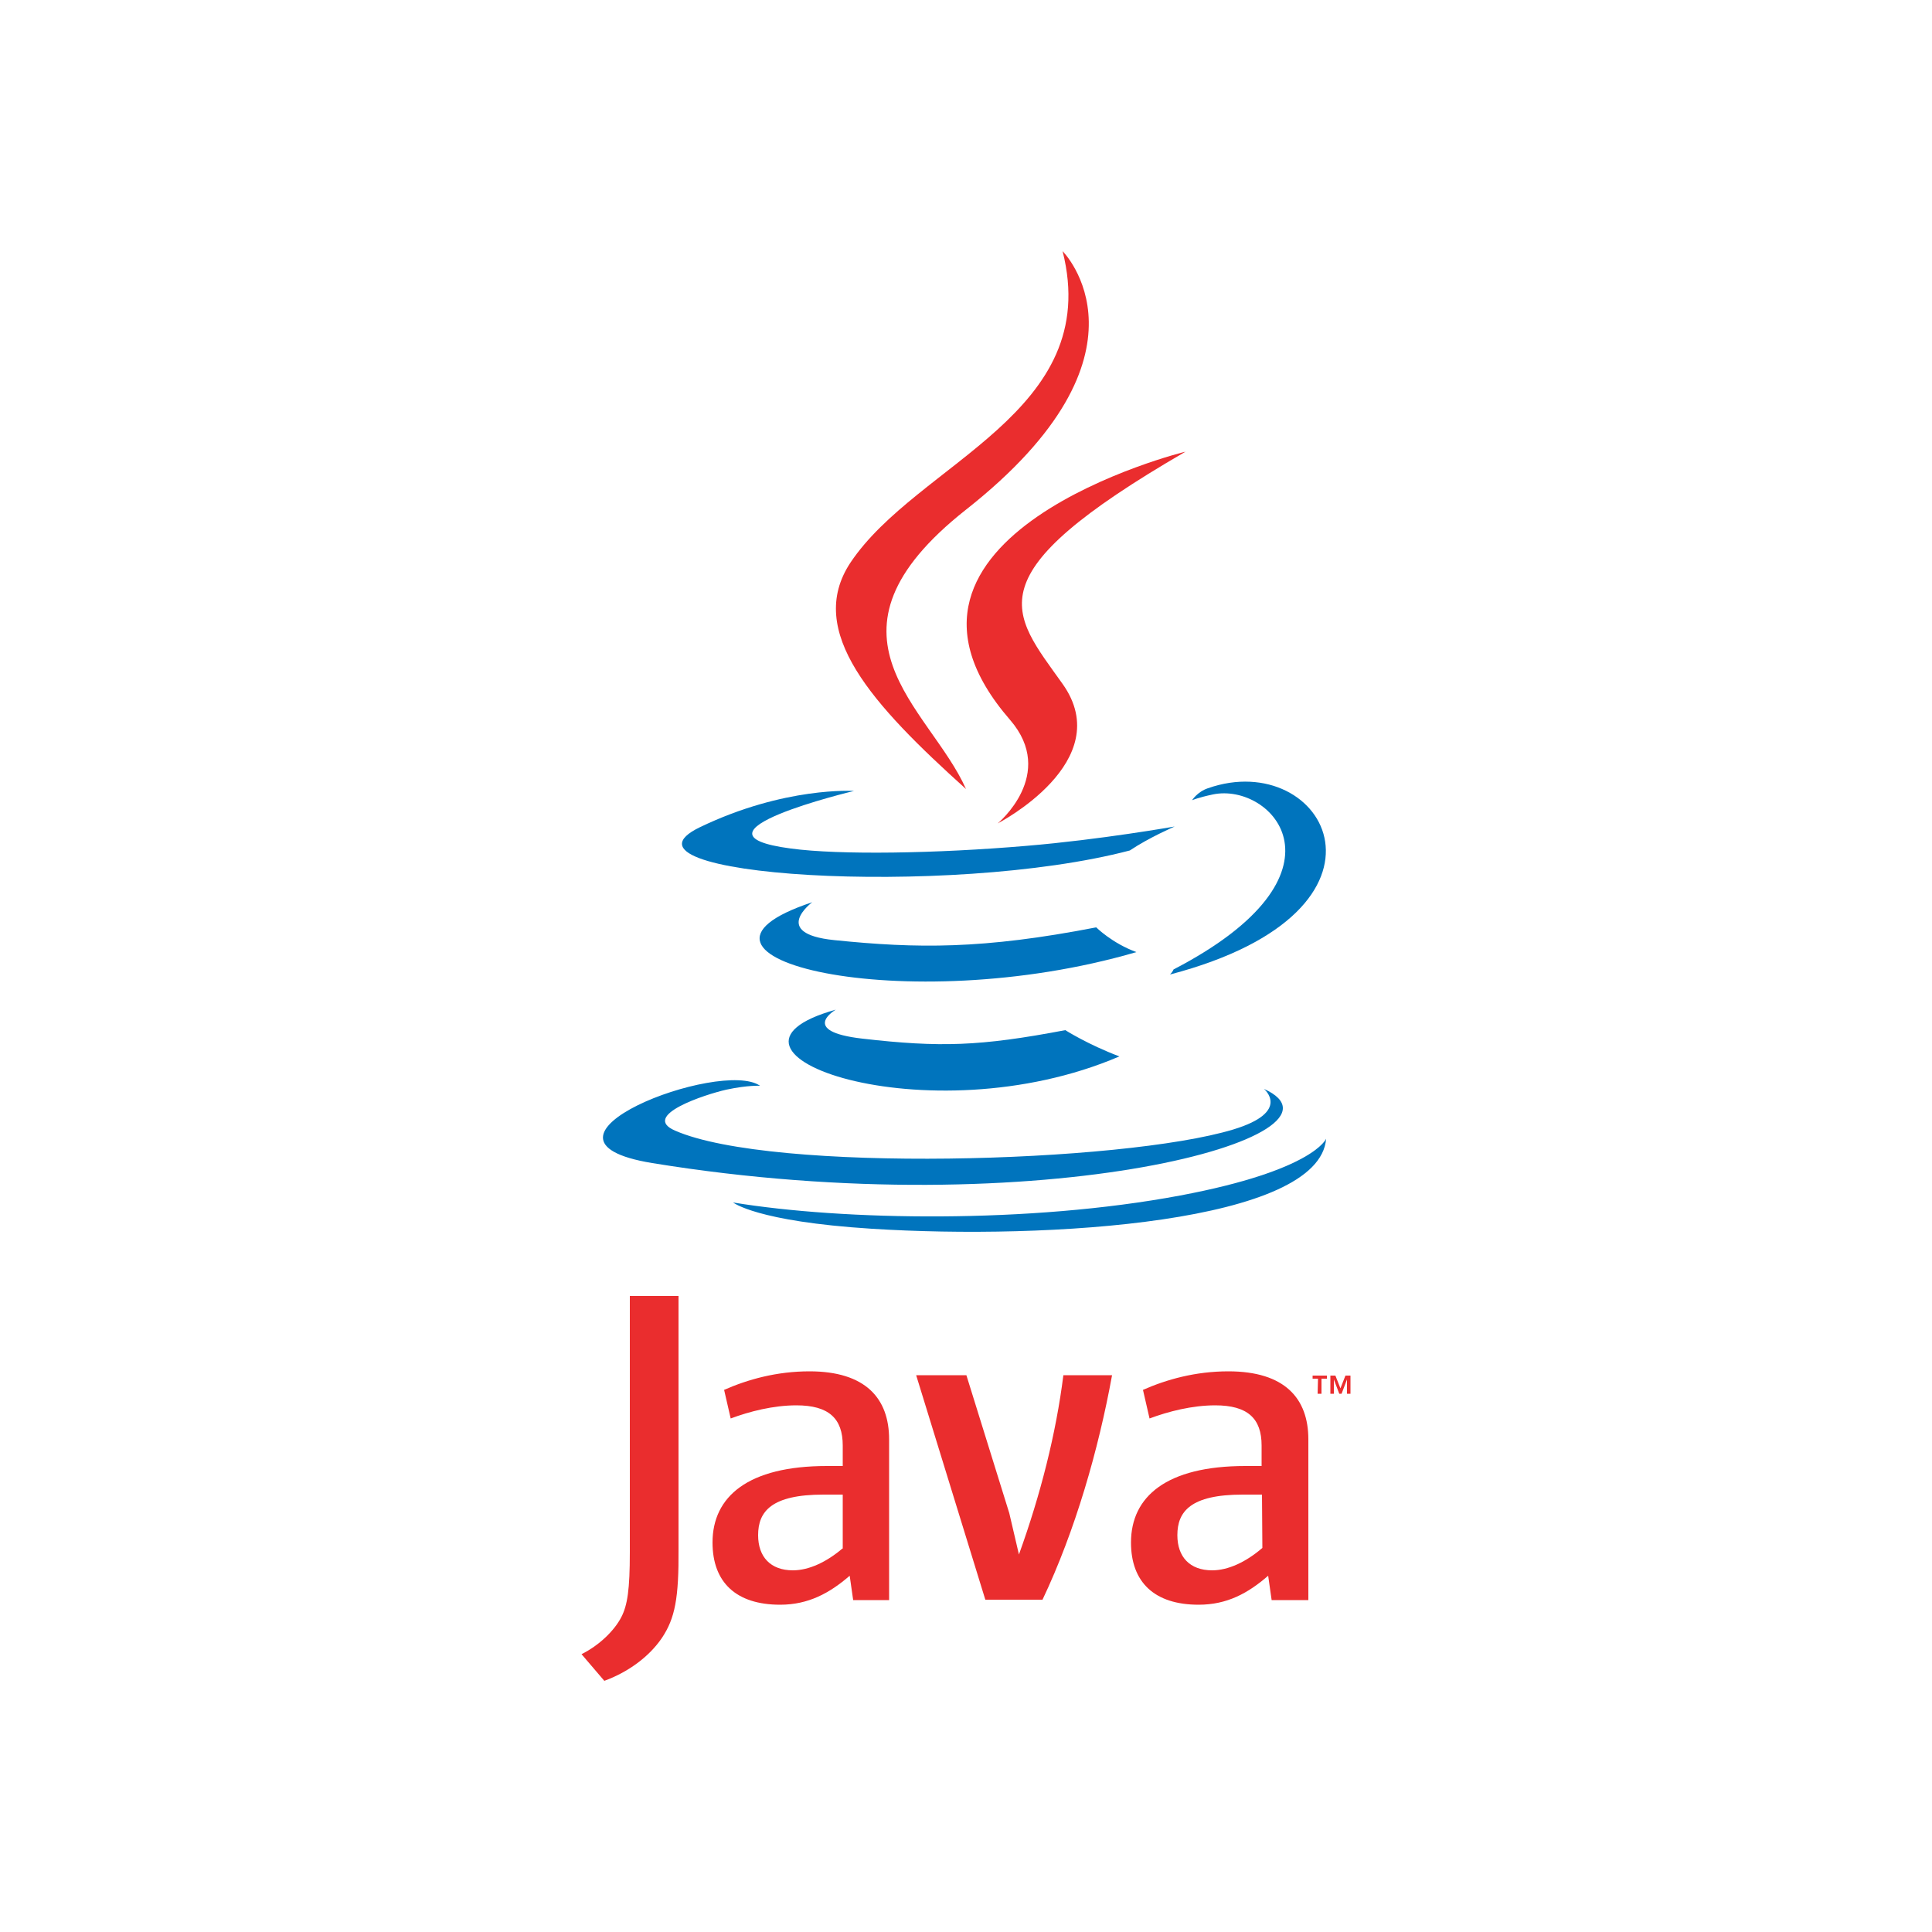
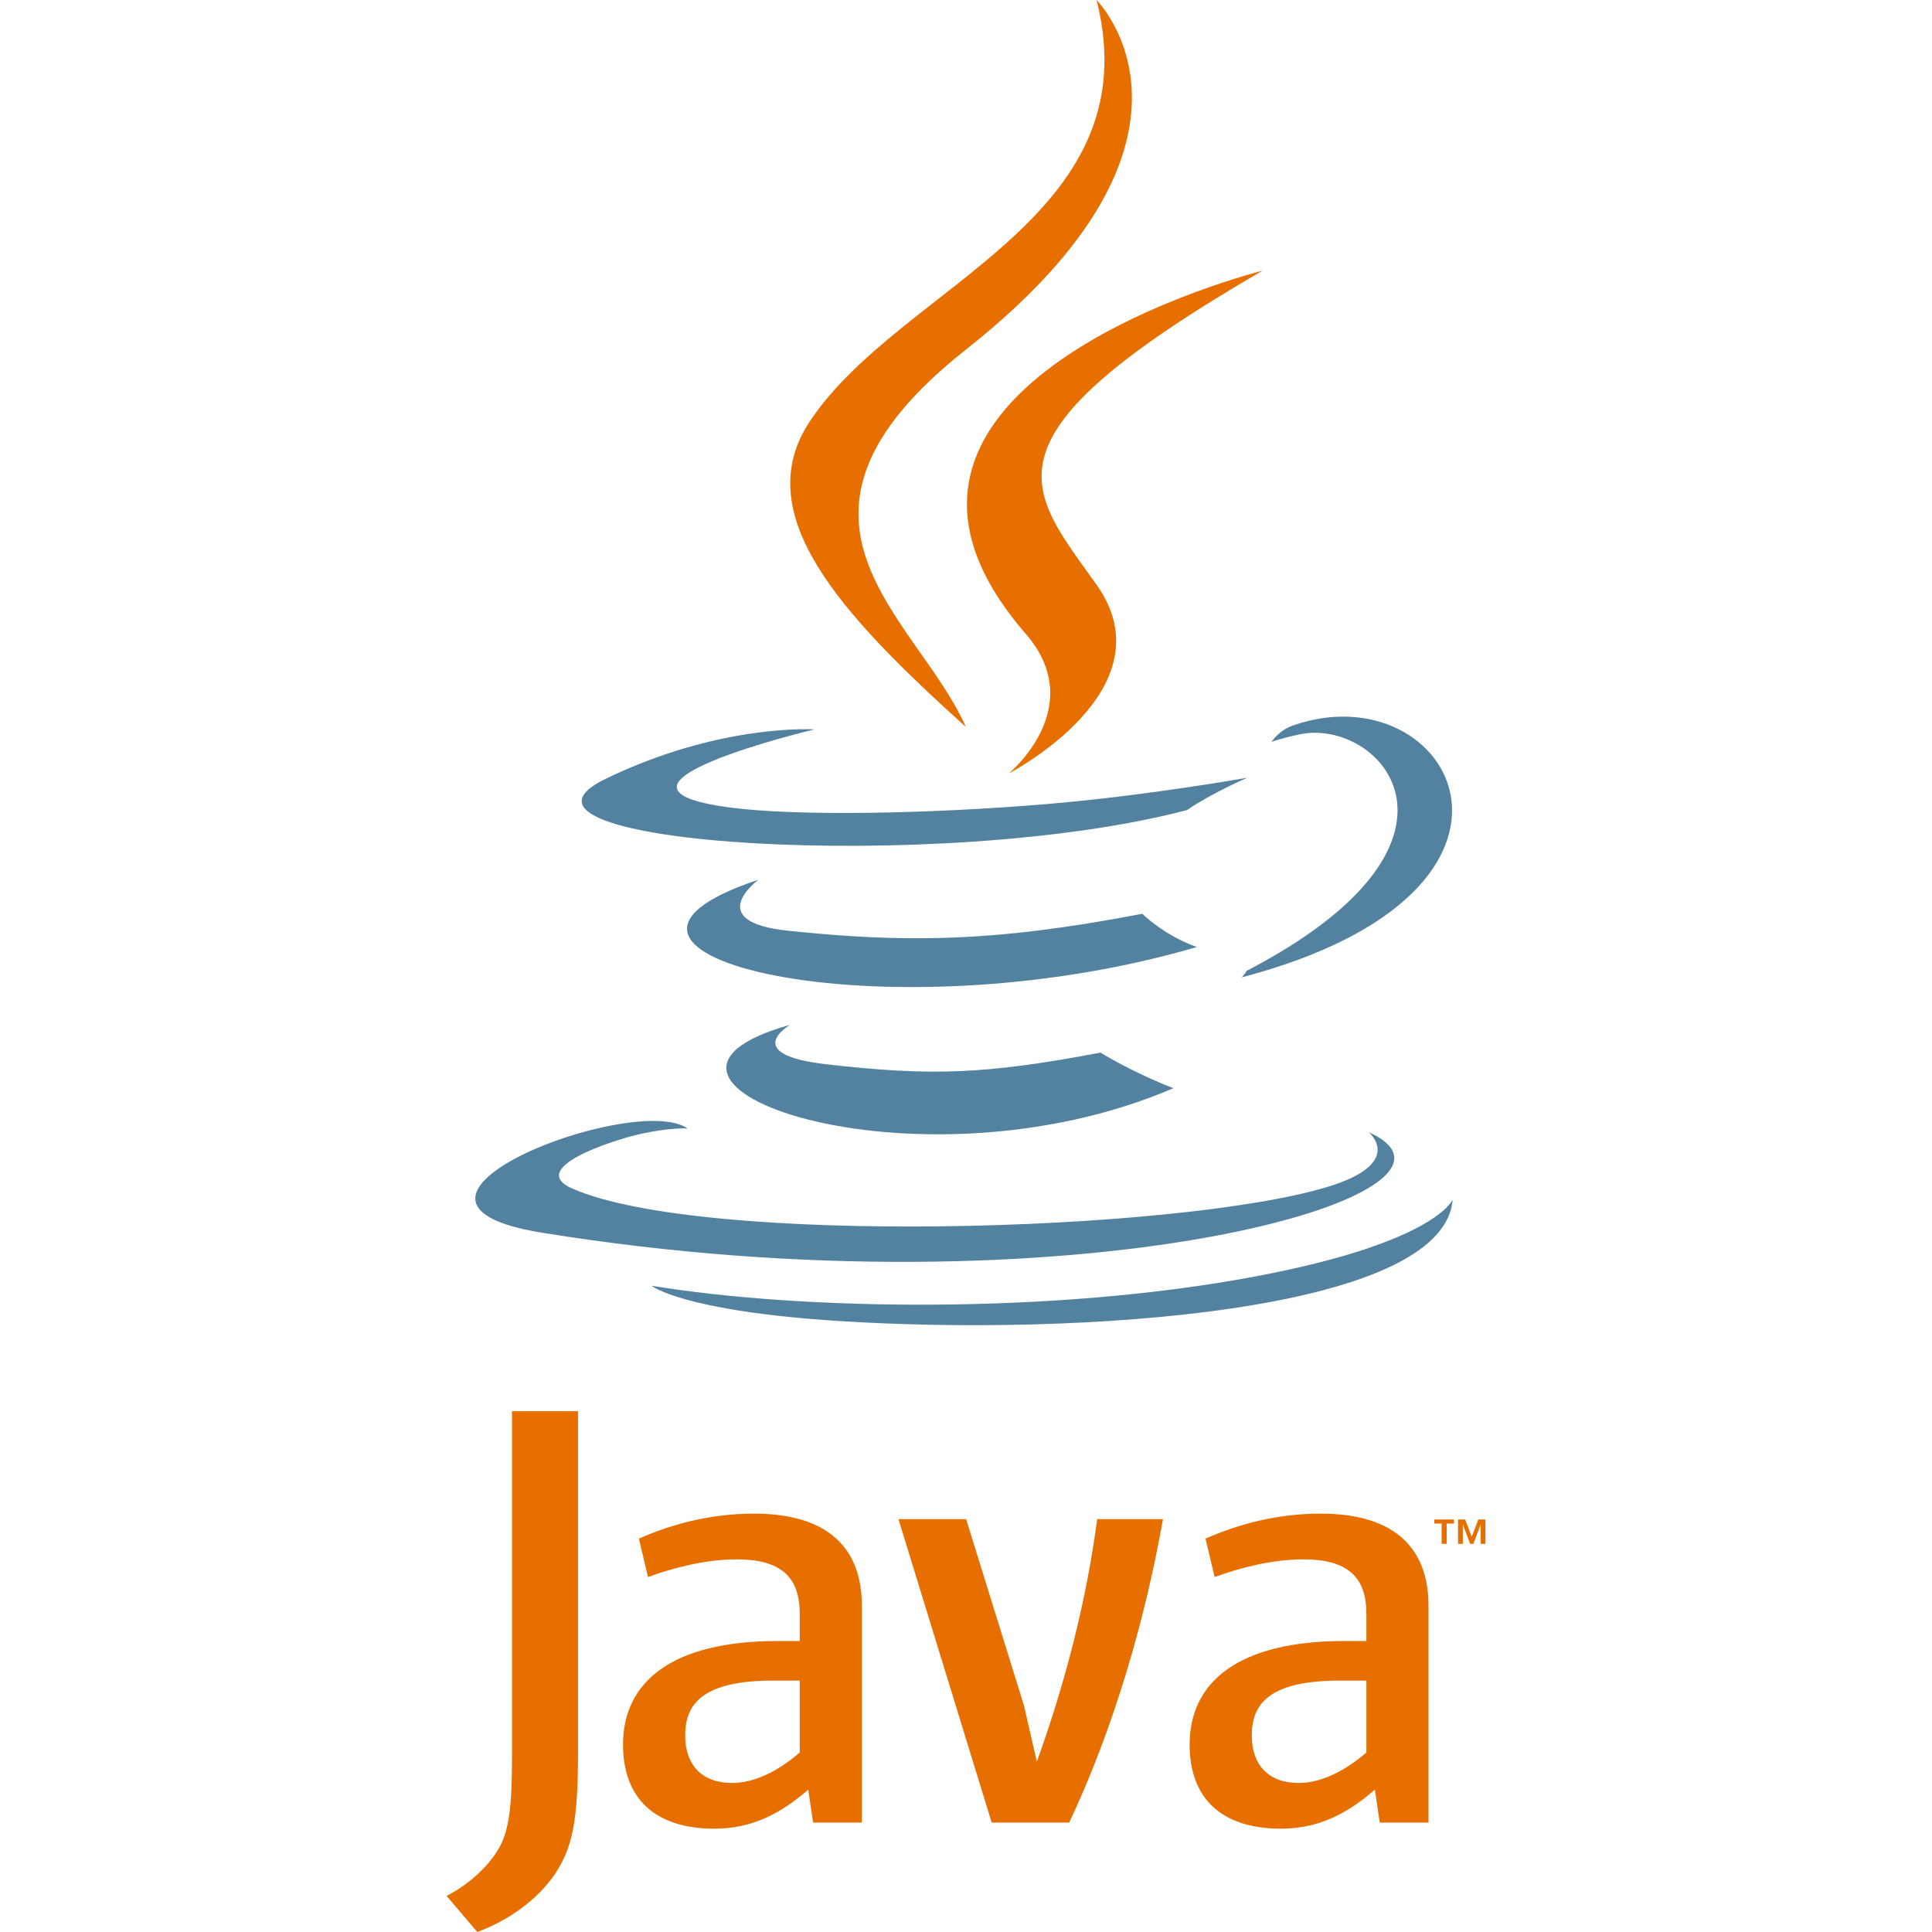
- <svg xmlns="http://www.w3.org/2000/svg" version="1.1" id="Layer_1" x="0px" y="0px" viewBox="0 0 500 500" style="enable-background:new 0 0 500 500;" xml:space="preserve">
-   <style type="text/css">
- 	.st0{fill:#0074BD;}
- 	.st1{fill:#EA2D2E;}
- </style>
-   <g id="XMLID_1_">
-     <path id="XMLID_16_" class="st0" d="M216.3,261.3c0,0-9.7,5.6,6.9,7.5c20.1,2.3,30.4,2,52.5-2.2c0,0,5.8,3.7,14,6.8   C240,294.7,177.3,272.2,216.3,261.3L216.3,261.3z" />
-     <path id="XMLID_15_" class="st0" d="M210.2,233.5c0,0-10.9,8.1,5.7,9.8c21.5,2.2,38.4,2.4,67.8-3.3c0,0,4.1,4.1,10.4,6.4   C234.2,263.9,167.3,247.7,210.2,233.5L210.2,233.5z" />
-     <path id="XMLID_14_" class="st1" d="M261.4,186.3c12.2,14.1-3.2,26.8-3.2,26.8s31.1-16,16.8-36.1c-13.3-18.7-23.6-28,31.8-60.1   C306.8,116.8,219.9,138.5,261.4,186.3L261.4,186.3z" />
-     <path id="XMLID_13_" class="st0" d="M327.1,281.8c0,0,7.2,5.9-7.9,10.5c-28.7,8.7-119.4,11.3-144.5,0.3c-9-3.9,7.9-9.4,13.3-10.6   c5.6-1.2,8.7-1,8.7-1c-10.1-7.1-65.1,13.9-27.9,20C270,317.5,353.4,293.7,327.1,281.8L327.1,281.8z" />
-     <path id="XMLID_12_" class="st0" d="M221,204.7c0,0-46.1,11-16.3,14.9c12.6,1.7,37.6,1.3,61-0.7c19.1-1.6,38.3-5,38.3-5   s-6.7,2.9-11.6,6.2c-46.8,12.3-137.3,6.6-111.3-6C203.1,203.5,221,204.7,221,204.7L221,204.7z" />
-     <path id="XMLID_11_" class="st0" d="M303.7,250.9c47.6-24.7,25.6-48.5,10.2-45.3c-3.8,0.8-5.4,1.5-5.4,1.5s1.4-2.2,4.1-3.1   c30.4-10.7,53.8,31.5-9.8,48.2C302.8,252.2,303.5,251.5,303.7,250.9L303.7,250.9z" />
-     <path id="XMLID_10_" class="st1" d="M275,65c0,0,26.4,26.4-25,66.9c-41.2,32.5-9.4,51.1,0,72.3c-24.1-21.7-41.7-40.8-29.9-58.6   C237.5,119.6,285.6,106.9,275,65L275,65z" />
-     <path id="XMLID_9_" class="st0" d="M225.6,318c45.7,2.9,115.9-1.6,117.6-23.3c0,0-3.2,8.2-37.8,14.7c-39,7.3-87.1,6.5-115.7,1.8   C189.8,311.2,195.6,316.1,225.6,318L225.6,318z" />
-     <path class="st1" d="M341.1,356.8h-1.4V356h3.7v0.8h-1.4v3.9h-1L341.1,356.8L341.1,356.8L341.1,356.8z M348.6,357L348.6,357   l-1.4,3.7h-0.6l-1.4-3.7h0v3.7h-0.9V356h1.3l1.3,3.3l1.3-3.3h1.3v4.7h-0.9L348.6,357L348.6,357z" />
-     <path class="st1" d="M218.2,400.6c-4.3,3.7-8.9,5.8-13,5.8c-5.8,0-9-3.5-9-9.1c0-6.1,3.4-10.5,16.9-10.5h5V400.6L218.2,400.6   L218.2,400.6z M230.1,414v-41.5c0-10.6-6.1-17.6-20.6-17.6c-8.5,0-16,2.1-22.1,4.8l1.7,7.4c4.8-1.8,11-3.4,17-3.4   c8.4,0,12,3.4,12,10.4v5.3H214c-20.4,0-29.6,7.9-29.6,19.8c0,10.3,6.1,16.1,17.5,16.1c7.3,0,12.8-3,18-7.5l0.9,6.3H230.1L230.1,414   z" />
-     <path id="XMLID_4_" class="st1" d="M269.8,414h-14.8l-17.9-58.1h13l11.1,35.7l2.5,10.7c5.6-15.5,9.6-31.3,11.5-46.4h12.6   C284.3,375.1,278.3,396.1,269.8,414L269.8,414z" />
-     <path class="st1" d="M326.7,400.6c-4.3,3.7-8.9,5.8-13,5.8c-5.8,0-9-3.5-9-9.1c0-6.1,3.4-10.5,16.9-10.5h5L326.7,400.6L326.7,400.6   L326.7,400.6z M338.6,414v-41.5c0-10.6-6.1-17.6-20.7-17.6c-8.5,0-16,2.1-22.1,4.8l1.7,7.4c4.8-1.8,11-3.4,17-3.4   c8.4,0,12,3.4,12,10.4v5.3h-4.2c-20.4,0-29.6,7.9-29.6,19.8c0,10.3,6.1,16.1,17.5,16.1c7.4,0,12.8-3,18-7.5l0.9,6.3H338.6   L338.6,414z" />
-     <path id="XMLID_2_" class="st1" d="M171.3,423.9c-3.4,5-8.9,8.9-14.9,11.1l-5.9-6.9c4.6-2.3,8.5-6.1,10.3-9.6   c1.6-3.1,2.2-7.2,2.2-16.8v-66.3h12.6v65.4C175.7,413.6,174.7,418.8,171.3,423.9L171.3,423.9z" />
-   </g>
+ <svg xmlns="http://www.w3.org/2000/svg" width="800px" height="800px" viewBox="-118.513 4.399 540.906 540.906">
+   <path d="M285.104 430.945h-2.037v-1.14h5.486v1.14h-2.025v5.688h-1.424v-5.688zm10.942.297h-.032l-2.02 5.393h-.924l-2.006-5.393h-.024v5.393h-1.343v-6.828h1.976l1.86 4.835 1.854-4.835h1.969v6.828h-1.311l.001-5.393z" fill="#e76f00" />
+   <path d="M102.681 291.324s-14.178 8.245 10.09 11.035c29.4 3.354 44.426 2.873 76.825-3.259 0 0 8.518 5.341 20.414 9.967-72.63 31.128-164.376-1.803-107.329-17.743M93.806 250.704s-15.902 11.771 8.384 14.283c31.406 3.24 56.208 3.505 99.125-4.759 0 0 5.937 6.018 15.271 9.309-87.815 25.678-185.624 2.025-122.78-18.833" fill="#5382a1" />
+   <path d="M168.625 181.799c17.896 20.604-4.701 39.146-4.701 39.146s45.439-23.458 24.571-52.833c-19.491-27.395-34.438-41.005 46.479-87.934.001-.001-127.013 31.721-66.349 101.621" fill="#e76f00" />
+   <path d="M264.684 321.369s10.492 8.646-11.555 15.333c-41.923 12.7-174.488 16.535-211.314.507-13.238-5.76 11.587-13.752 19.396-15.429 8.144-1.766 12.798-1.437 12.798-1.437-14.722-10.371-95.157 20.363-40.857 29.166 148.084 24.015 269.944-10.814 231.532-28.14M109.499 208.617s-67.431 16.016-23.879 21.832c18.389 2.462 55.047 1.905 89.192-.956 27.906-2.354 55.928-7.358 55.928-7.358s-9.84 4.214-16.959 9.074c-68.475 18.01-200.756 9.631-162.674-8.79 32.206-15.568 58.392-13.802 58.392-13.802M230.462 276.231c69.608-36.171 37.425-70.932 14.96-66.248-5.506 1.146-7.961 2.139-7.961 2.139s2.045-3.202 5.947-4.588c44.441-15.624 78.619 46.081-14.346 70.521 0 0 1.079-.962 1.4-1.824" fill="#5382a1" />
+   <path d="M188.495 4.399s38.55 38.562-36.563 97.862c-60.233 47.567-13.735 74.689-.025 105.678-35.158-31.723-60.96-59.647-43.65-85.637 25.406-38.151 95.792-56.648 80.238-117.903" fill="#e76f00" />
+   <path d="M116.339 374.246c66.815 4.277 169.417-2.373 171.846-33.987 0 0-4.67 11.984-55.219 21.503-57.027 10.731-127.364 9.479-169.081 2.601.002-.002 8.541 7.067 52.454 9.883" fill="#5382a1" />
+   <path d="M105.389 495.049c-6.303 5.467-12.96 8.536-18.934 8.536-8.527 0-13.134-5.113-13.134-13.314 0-8.871 4.937-15.357 24.739-15.357h7.328l.001 20.135m17.392 19.623V453.93c0-15.518-8.85-25.756-30.188-25.756-12.457 0-23.369 3.076-32.238 6.999l2.56 10.752c6.983-2.563 16.022-4.949 24.894-4.949 12.292 0 17.58 4.949 17.58 15.181v7.678h-6.135c-29.865 0-43.337 11.593-43.337 28.993 0 15.018 8.878 23.554 25.594 23.554 10.745 0 18.766-4.437 26.264-10.929l1.361 9.221 13.645-.002zM180.824 514.672h-21.691l-26.106-84.96h18.944l16.198 52.199 3.601 15.699c8.195-22.698 13.992-45.726 16.891-67.898h18.427c-4.938 27.976-13.822 58.684-26.264 84.96M264.038 495.049c-6.315 5.467-12.983 8.536-18.958 8.536-8.512 0-13.131-5.113-13.131-13.314 0-8.871 4.947-15.357 24.748-15.357h7.341v20.135m17.39 19.623V453.93c0-15.518-8.871-25.756-30.186-25.756-12.465 0-23.381 3.076-32.246 6.999l2.557 10.752c6.985-2.563 16.041-4.949 24.906-4.949 12.283 0 17.579 4.949 17.579 15.181v7.678h-6.146c-29.873 0-43.34 11.593-43.34 28.993 0 15.018 8.871 23.554 25.584 23.554 10.752 0 18.77-4.437 26.28-10.929l1.366 9.221 13.646-.002zM36.847 529.099c-4.958 7.239-12.966 12.966-21.733 16.206L6.527 535.2c6.673-3.424 12.396-8.954 15.055-14.104 2.3-4.581 3.252-10.485 3.252-24.604v-96.995h18.478v95.666c-.001 18.875-1.51 26.5-6.465 33.936" fill="#e76f00" />
</svg>
